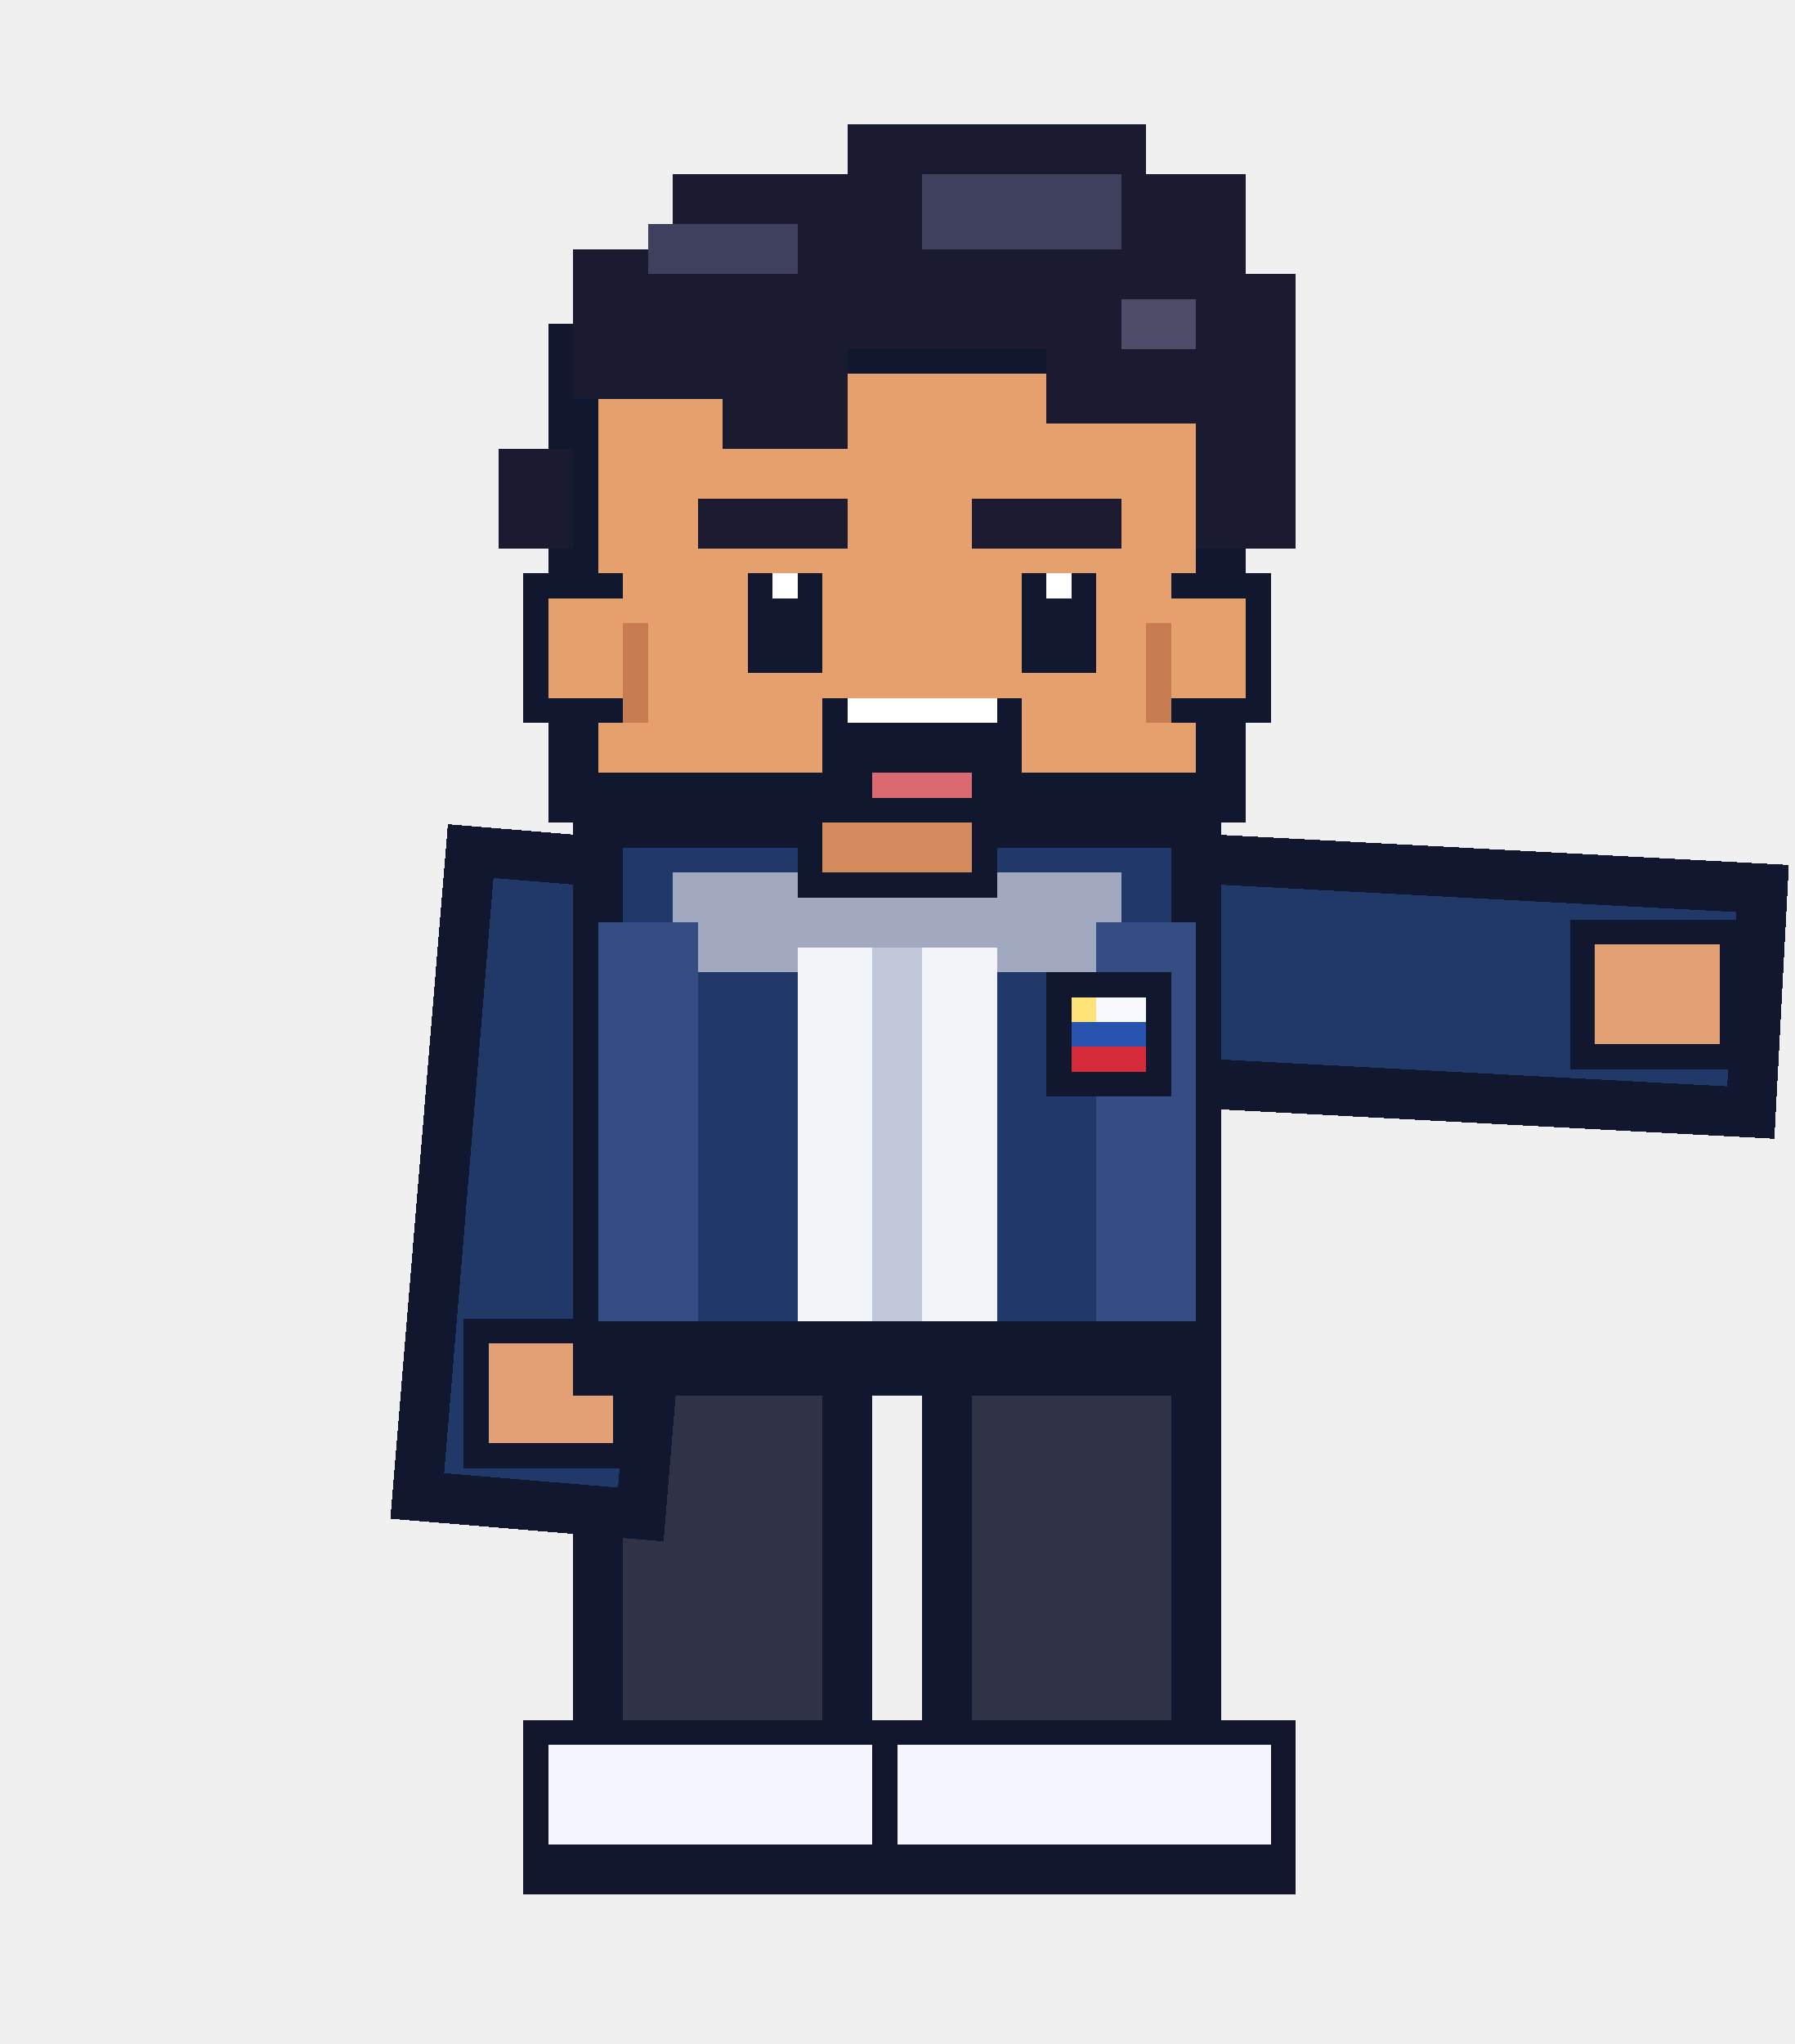
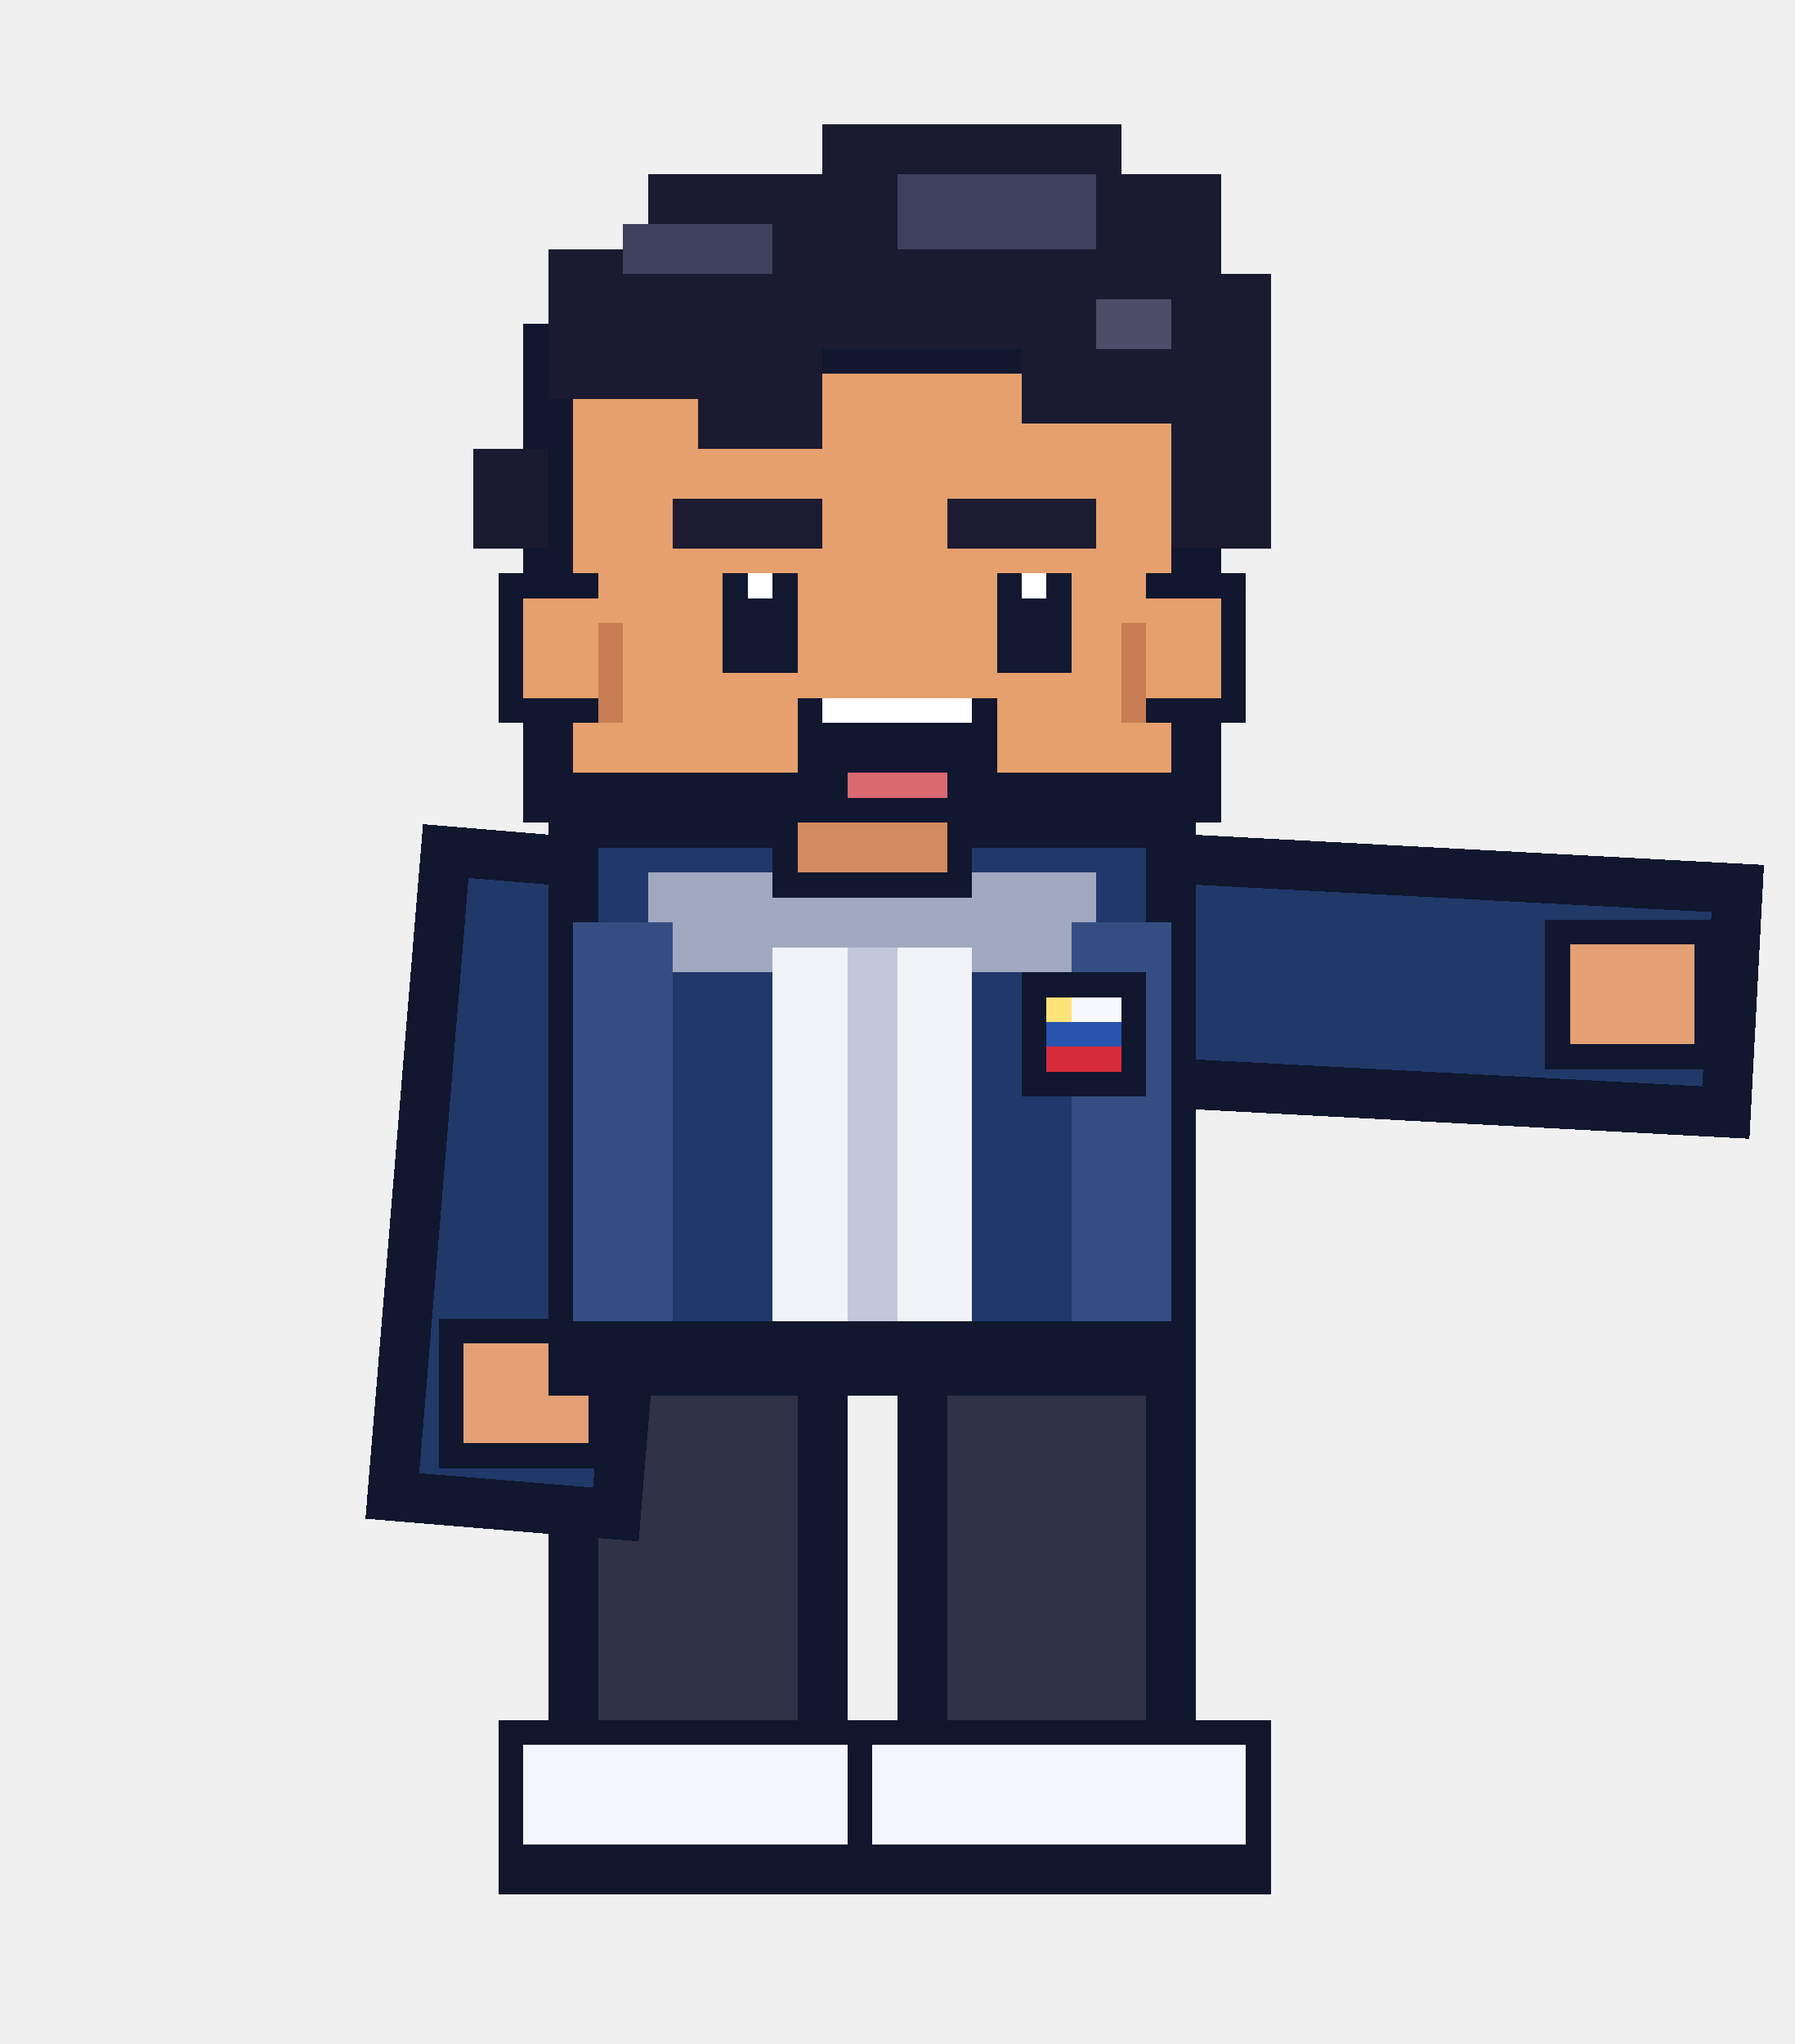
<svg xmlns="http://www.w3.org/2000/svg" viewBox="0 0 72 82" width="288" height="328" shape-rendering="crispEdges" role="img" aria-label="8-bit UrFavXBF point_object frame 6">
-   <g transform="translate(0 0)">
+   <g transform="translate(-1 0)">
    <path d="M29 53L29 69" fill="none" stroke="#10172e" stroke-width="12" stroke-linecap="square" />
    <path d="M29 53L29 69" fill="none" stroke="#303247" stroke-width="8" stroke-linecap="square" />
    <path d="M43 53L43 69" fill="none" stroke="#10172e" stroke-width="12" stroke-linecap="square" />
    <path d="M43 53L43 69" fill="none" stroke="#303247" stroke-width="8" stroke-linecap="square" />
    <rect x="21" y="69" width="17" height="7" fill="#11162d" />
    <rect x="22" y="70" width="15" height="4" fill="#f5f5ff" />
    <rect x="35" y="69" width="17" height="7" fill="#11162d" />
    <rect x="36" y="70" width="15" height="4" fill="#f5f5ff" />
    <path d="M23 39L21.6 55.9" fill="none" stroke="#10172e" stroke-width="11" stroke-linecap="square" />
    <path d="M23 39L21.6 55.9" fill="none" stroke="#203968" stroke-width="7" stroke-linecap="square" />
    <path d="M49 39L66 39.9" fill="none" stroke="#10172e" stroke-width="11" stroke-linecap="square" />
    <path d="M49 39L66 39.9" fill="none" stroke="#203968" stroke-width="7" stroke-linecap="square" />
    <rect x="18.6" y="52.9" width="7" height="6" fill="#10172e" />
    <rect x="19.6" y="53.9" width="5" height="4" fill="#e2a074" />
    <rect x="63" y="36.9" width="7" height="6" fill="#10172e" />
    <rect x="64" y="37.9" width="5" height="4" fill="#e2a074" />
    <path d="M23 32h26v24H23z" fill="#10172e" />
    <rect x="25" y="34" width="22" height="19" fill="#20396a" />
    <rect x="27" y="35" width="18" height="4" fill="#a1a9c1" />
    <rect x="32" y="38" width="8" height="15" fill="#f1f3f9" />
    <rect x="35" y="38" width="2" height="15" fill="#c1c8d9" />
    <rect x="24" y="37" width="4" height="16" fill="#344e83" />
    <rect x="44" y="37" width="4" height="16" fill="#344e83" />
    <rect x="42" y="39" width="5" height="5" fill="#10172e" />
    <rect x="43" y="40" width="3" height="1" fill="#f8f8ff" />
    <rect x="43" y="41" width="3" height="1" fill="#2853af" />
    <rect x="43" y="42" width="3" height="1" fill="#d52b3b" />
    <rect x="43" y="40" width="1" height="1" fill="#fee379" />
    <rect x="32" y="29" width="8" height="7" fill="#10172e" />
    <rect x="33" y="30" width="6" height="5" fill="#d38b5e" />
    <rect x="22" y="13" width="28" height="20" fill="#10172e" />
    <rect x="24" y="15" width="24" height="16" fill="#e5a06e" />
    <rect x="24" y="25" width="2" height="4" fill="#c77d51" />
    <rect x="46" y="25" width="2" height="4" fill="#c77d51" />
    <rect x="21" y="23" width="4" height="6" fill="#10172e" />
    <rect x="22" y="24" width="3" height="4" fill="#e5a06e" />
    <rect x="47" y="23" width="4" height="6" fill="#10172e" />
    <rect x="47" y="24" width="3" height="4" fill="#e5a06e" />
    <path d="M20 18h3V10h4V7h7V5h12v2h4v4h2v11h-4v-5h-6v-3h-8v4h-5v-2h-6v6h-3z" fill="#1a1b30" />
    <rect x="26" y="9" width="6" height="2" fill="#3e405d" />
    <rect x="37" y="7" width="8" height="3" fill="#3e405d" />
    <rect x="45" y="12" width="3" height="2" fill="#4d4d69" />
    <rect x="28" y="20" width="6" height="2" fill="#1d1b31" />
    <rect x="39" y="20" width="6" height="2" fill="#1d1b31" />
    <rect x="30" y="23" width="3" height="4" fill="#121830" />
    <rect x="41" y="23" width="3" height="4" fill="#121830" />
    <rect x="31" y="23" width="1" height="1" fill="#fff" />
    <rect x="42" y="23" width="1" height="1" fill="#fff" />
    <rect x="33" y="28" width="8" height="4" fill="#10172e" />
    <rect x="34" y="28" width="6" height="1" fill="#fff" />
    <rect x="35" y="31" width="4" height="1" fill="#da6971" />
  </g>
</svg>
